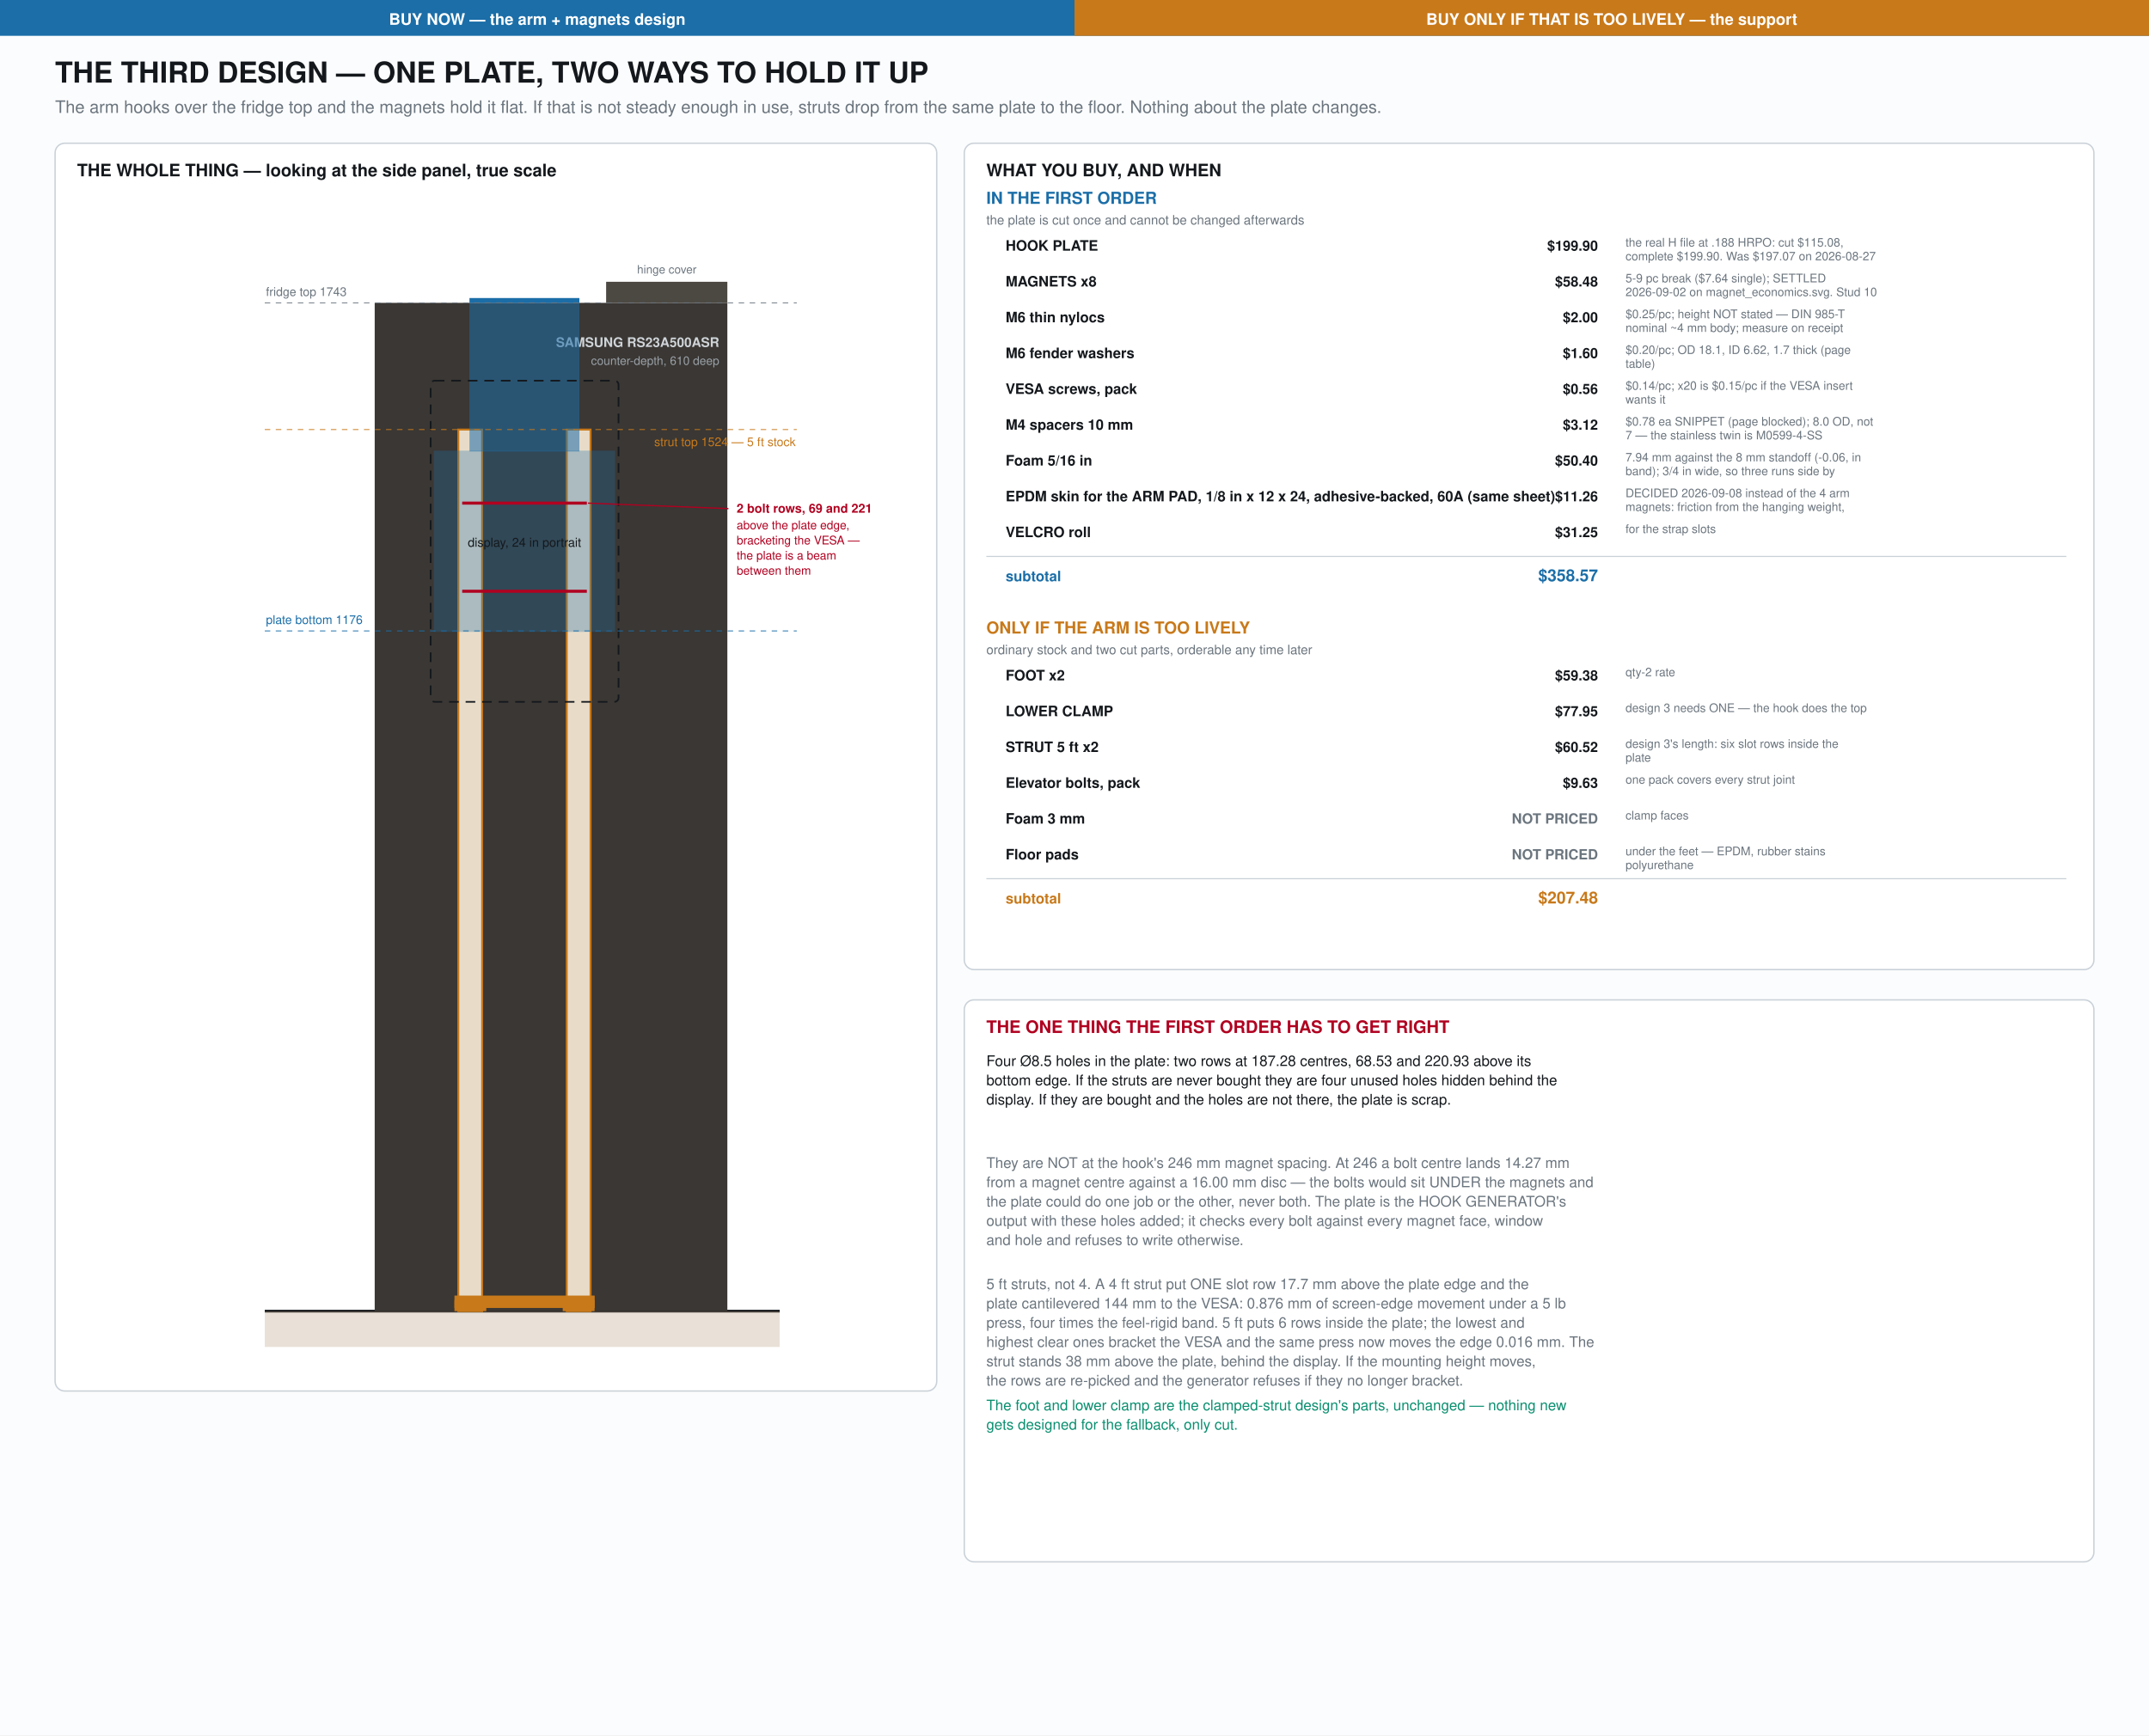
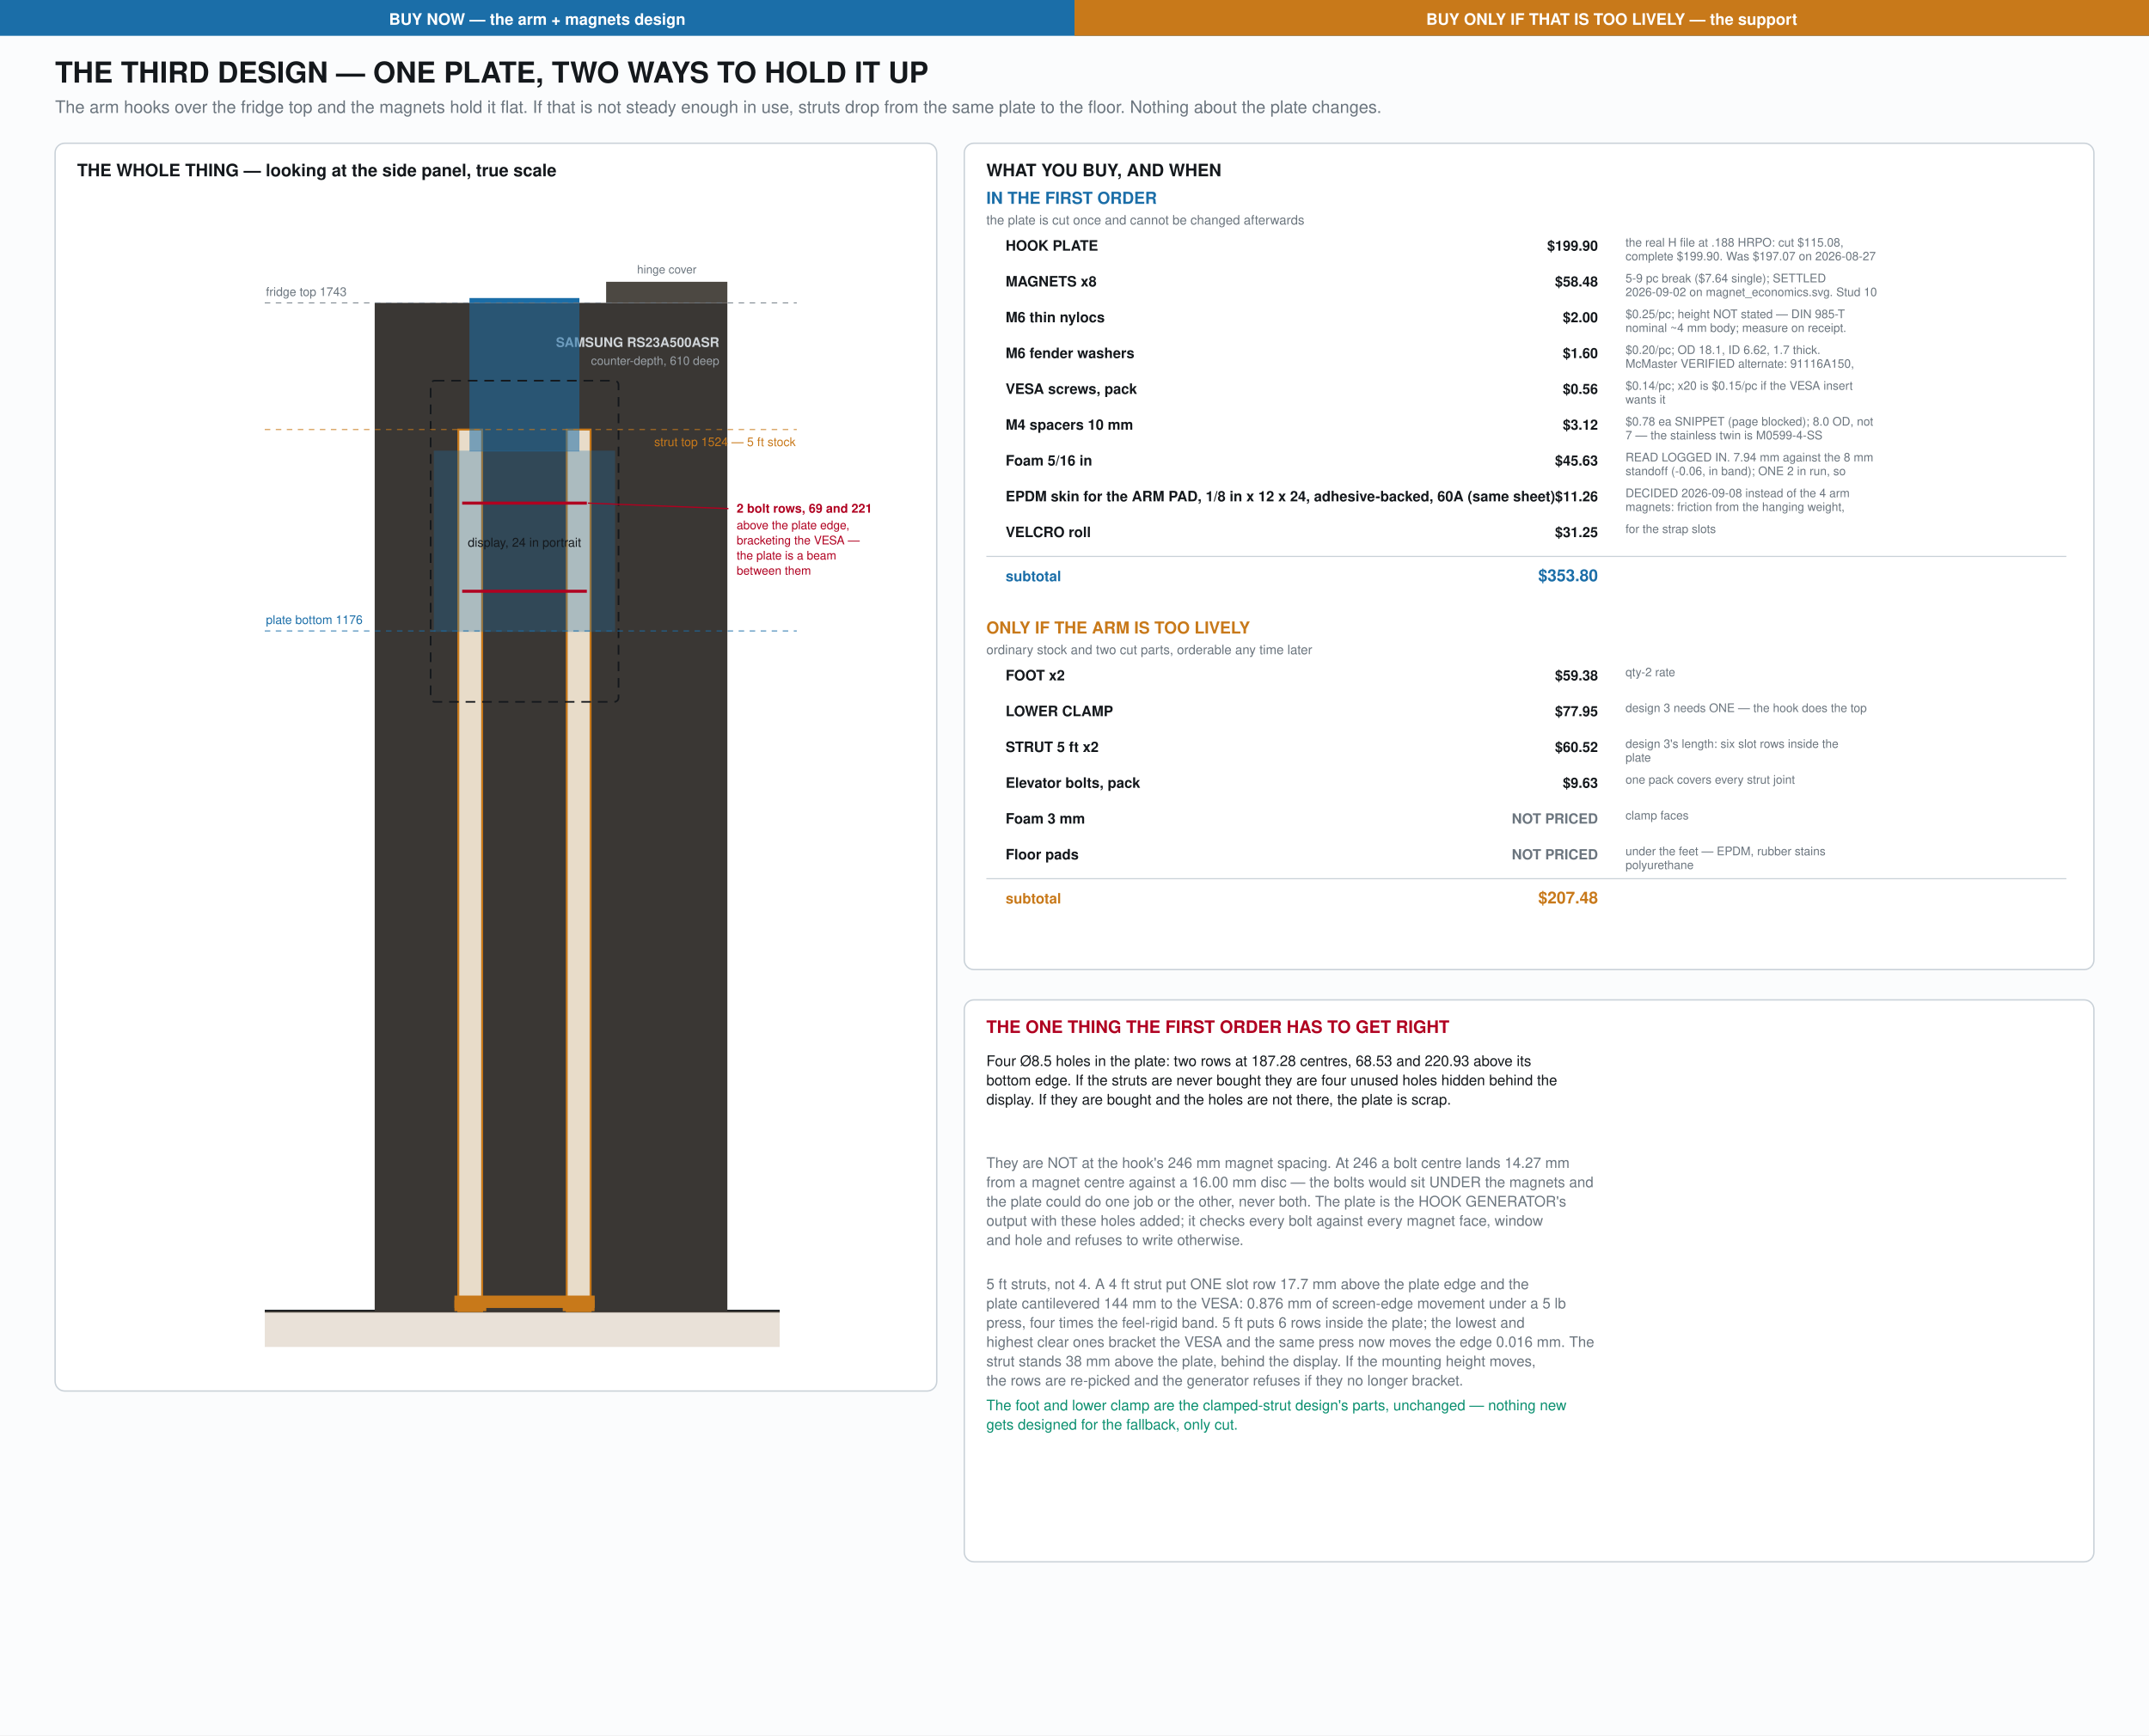
<svg xmlns="http://www.w3.org/2000/svg" width="1560" height="1260" viewBox="0 0 1560 1260">
  <rect width="1560" height="1260" fill="#fbfcfd" />
  <rect width="1560" height="26" fill="#1b6ea8" />
  <rect x="780" width="780" height="26" fill="#c8791a" />
  <text x="390.00" y="18.00" font-family="Helvetica,Arial,sans-serif" font-size="11.5" text-anchor="middle" fill="#fff" font-weight="bold">BUY NOW — the arm + magnets design</text>
  <text x="1170.00" y="18.00" font-family="Helvetica,Arial,sans-serif" font-size="11.5" text-anchor="middle" fill="#fff" font-weight="bold">BUY ONLY IF THAT IS TOO LIVELY — the support</text>
  <text x="40.00" y="60.00" font-family="Helvetica,Arial,sans-serif" font-size="21" text-anchor="start" fill="#14181c" font-weight="bold">THE THIRD DESIGN — ONE PLATE, TWO WAYS TO HOLD IT UP</text>
  <text x="40.00" y="82.00" font-family="Helvetica,Arial,sans-serif" font-size="12.5" text-anchor="start" fill="#6b757e" font-weight="normal">The arm hooks over the fridge top and the magnets hold it flat. If that is not steady enough in use, struts drop from the same plate to the floor. Nothing about the plate changes.</text>
  <rect x="40.0" y="104.0" width="640.0" height="906.0" rx="7" fill="#fff" stroke="#c9d1d8" stroke-width="1" />
  <text x="56.00" y="128.00" font-family="Helvetica,Arial,sans-serif" font-size="12.5" text-anchor="start" fill="#14181c" font-weight="bold">THE WHOLE THING — looking at the side panel, true scale</text>
  <line x1="192.2" y1="952.0" x2="566.0" y2="952.0" stroke="#14181c" stroke-width="2" />
  <rect x="192.2" y="952.0" width="373.8" height="26" fill="#b9a184" opacity="0.32" />
  <rect x="272.0" y="219.9" width="256.0" height="732.1" fill="#3a3734" />
  <rect x="440.0" y="204.6" width="88.0" height="15.3" fill="#4c4842" />
  <text x="522.15" y="251.91" font-family="Helvetica,Arial,sans-serif" font-size="9.6" text-anchor="end" fill="#cfd4d8" font-weight="bold">SAMSUNG RS23A500ASR</text>
  <text x="522.15" y="264.91" font-family="Helvetica,Arial,sans-serif" font-size="8.6" text-anchor="end" fill="#9aa1a7" font-weight="normal">counter-depth, 610 deep</text>
  <text x="484.03" y="198.58" font-family="Helvetica,Arial,sans-serif" font-size="8.4" text-anchor="middle" fill="#6b757e" font-weight="normal">hinge cover</text>
  <rect x="332.7" y="311.9" width="17.3" height="640.1" fill="#e8dcc9" stroke="#c8791a" stroke-width="1.4" />
  <rect x="329.9" y="944.0" width="23.1" height="8" fill="#c8791a" />
  <rect x="411.4" y="311.9" width="17.3" height="640.1" fill="#e8dcc9" stroke="#c8791a" stroke-width="1.4" />
  <rect x="408.5" y="944.0" width="23.1" height="8" fill="#c8791a" />
  <rect x="329.9" y="940.7" width="101.8" height="9" fill="#c8791a" />
  <rect x="340.8" y="216.4" width="79.8" height="3.5" fill="#1b6ea8" />
  <rect x="340.8" y="219.9" width="79.8" height="107.9" fill="#1b6ea8" opacity="0.55" />
  <rect x="315.6" y="327.9" width="130.2" height="130.2" fill="#1b6ea8" opacity="0.30" stroke="#1b6ea8" stroke-width="1.4" />
  <rect x="312.6" y="276.4" width="136.4" height="233.2" rx="3" fill="none" stroke="#14181c" stroke-width="1.2" stroke-dasharray="7 5" />
  <text x="380.74" y="396.98" font-family="Helvetica,Arial,sans-serif" font-size="9.0" text-anchor="middle" fill="#14181c" font-weight="normal">display, 24 in portrait</text>
  <line x1="192.2" y1="219.9" x2="578.4" y2="219.9" stroke="#6b757e" stroke-width="0.6" stroke-dasharray="4 4" />
  <text x="193.04" y="214.91" font-family="Helvetica,Arial,sans-serif" font-size="8.8" text-anchor="start" fill="#6b757e" font-weight="normal">fridge top 1743</text>
  <line x1="192.2" y1="458.1" x2="578.4" y2="458.1" stroke="#1b6ea8" stroke-width="0.6" stroke-dasharray="4 4" />
  <text x="193.04" y="453.05" font-family="Helvetica,Arial,sans-serif" font-size="8.8" text-anchor="start" fill="#1b6ea8" font-weight="normal">plate bottom 1176</text>
  <line x1="192.2" y1="311.9" x2="578.4" y2="311.9" stroke="#c8791a" stroke-width="0.6" stroke-dasharray="4 4" />
  <text x="577.59" y="323.92" font-family="Helvetica,Arial,sans-serif" font-size="8.8" text-anchor="end" fill="#c8791a" font-weight="normal">strut top 1524 — 5 ft stock</text>
  <line x1="335.5" y1="429.3" x2="426.0" y2="429.3" stroke="#b00020" stroke-width="2.2" />
  <line x1="335.5" y1="365.3" x2="426.0" y2="365.3" stroke="#b00020" stroke-width="2.2" />
  <path d="M426.8 365.3 L528.8 369.3" fill="none" stroke="#b00020" stroke-width="0.9" />
  <text x="534.75" y="372.26" font-family="Helvetica,Arial,sans-serif" font-size="9.0" text-anchor="start" fill="#b00020" font-weight="bold">2 bolt rows, 69 and 221</text>
  <text x="534.75" y="384.26" font-family="Helvetica,Arial,sans-serif" font-size="8.6" text-anchor="start" fill="#b00020" font-weight="normal">above the plate edge,</text>
  <text x="534.75" y="395.26" font-family="Helvetica,Arial,sans-serif" font-size="8.6" text-anchor="start" fill="#b00020" font-weight="normal">bracketing the VESA —</text>
  <text x="534.75" y="406.26" font-family="Helvetica,Arial,sans-serif" font-size="8.6" text-anchor="start" fill="#b00020" font-weight="normal">the plate is a beam</text>
  <text x="534.75" y="417.26" font-family="Helvetica,Arial,sans-serif" font-size="8.6" text-anchor="start" fill="#b00020" font-weight="normal">between them</text>
  <rect x="700.0" y="104.0" width="820.0" height="600.0" rx="7" fill="#fff" stroke="#c9d1d8" stroke-width="1" />
  <text x="716.00" y="128.00" font-family="Helvetica,Arial,sans-serif" font-size="12.5" text-anchor="start" fill="#14181c" font-weight="bold">WHAT YOU BUY, AND WHEN</text>
  <text x="716.00" y="148.00" font-family="Helvetica,Arial,sans-serif" font-size="12.0" text-anchor="start" fill="#1b6ea8" font-weight="bold">IN THE FIRST ORDER</text>
  <text x="716.00" y="163.00" font-family="Helvetica,Arial,sans-serif" font-size="9.4" text-anchor="start" fill="#6b757e" font-weight="normal">the plate is cut once and cannot be changed afterwards</text>
  <text x="730.00" y="182.00" font-family="Helvetica,Arial,sans-serif" font-size="10.4" text-anchor="start" fill="#14181c" font-weight="bold">HOOK PLATE</text>
  <text x="1160.00" y="182.00" font-family="Helvetica,Arial,sans-serif" font-size="10.2" text-anchor="end" fill="#14181c" font-weight="bold">$199.90</text>
  <text x="1180.00" y="179.00" font-family="Helvetica,Arial,sans-serif" font-size="8.6" text-anchor="start" fill="#6b757e" font-weight="normal">the real H file at .188 HRPO: cut $115.08,</text>
  <text x="1180.00" y="189.00" font-family="Helvetica,Arial,sans-serif" font-size="8.6" text-anchor="start" fill="#6b757e" font-weight="normal">complete $199.90. Was $197.07 on 2026-08-27</text>
  <text x="730.00" y="208.00" font-family="Helvetica,Arial,sans-serif" font-size="10.4" text-anchor="start" fill="#14181c" font-weight="bold">MAGNETS x8</text>
  <text x="1160.00" y="208.00" font-family="Helvetica,Arial,sans-serif" font-size="10.2" text-anchor="end" fill="#14181c" font-weight="bold">$58.48</text>
  <text x="1180.00" y="205.00" font-family="Helvetica,Arial,sans-serif" font-size="8.6" text-anchor="start" fill="#6b757e" font-weight="normal">5-9 pc break ($7.64 single); SETTLED</text>
  <text x="1180.00" y="215.00" font-family="Helvetica,Arial,sans-serif" font-size="8.6" text-anchor="start" fill="#6b757e" font-weight="normal">2026-09-02 on magnet_economics.svg. Stud 10</text>
  <text x="730.00" y="234.00" font-family="Helvetica,Arial,sans-serif" font-size="10.4" text-anchor="start" fill="#14181c" font-weight="bold">M6 thin nylocs</text>
  <text x="1160.00" y="234.00" font-family="Helvetica,Arial,sans-serif" font-size="10.2" text-anchor="end" fill="#14181c" font-weight="bold">$2.00</text>
  <text x="1180.00" y="231.00" font-family="Helvetica,Arial,sans-serif" font-size="8.6" text-anchor="start" fill="#6b757e" font-weight="normal">$0.25/pc; height NOT stated — DIN 985-T</text>
-   <text x="1180.00" y="241.00" font-family="Helvetica,Arial,sans-serif" font-size="8.6" text-anchor="start" fill="#6b757e" font-weight="normal">nominal ~4 mm body; measure on receipt</text>
+   <text x="1180.00" y="241.00" font-family="Helvetica,Arial,sans-serif" font-size="8.6" text-anchor="start" fill="#6b757e" font-weight="normal">nominal ~4 mm body; measure on receipt.</text>
  <text x="730.00" y="260.00" font-family="Helvetica,Arial,sans-serif" font-size="10.4" text-anchor="start" fill="#14181c" font-weight="bold">M6 fender washers</text>
  <text x="1160.00" y="260.00" font-family="Helvetica,Arial,sans-serif" font-size="10.2" text-anchor="end" fill="#14181c" font-weight="bold">$1.60</text>
-   <text x="1180.00" y="257.00" font-family="Helvetica,Arial,sans-serif" font-size="8.6" text-anchor="start" fill="#6b757e" font-weight="normal">$0.20/pc; OD 18.1, ID 6.62, 1.7 thick (page</text>
-   <text x="1180.00" y="267.00" font-family="Helvetica,Arial,sans-serif" font-size="8.6" text-anchor="start" fill="#6b757e" font-weight="normal">table)</text>
+   <text x="1180.00" y="257.00" font-family="Helvetica,Arial,sans-serif" font-size="8.6" text-anchor="start" fill="#6b757e" font-weight="normal">$0.20/pc; OD 18.1, ID 6.62, 1.7 thick.</text>
+   <text x="1180.00" y="267.00" font-family="Helvetica,Arial,sans-serif" font-size="8.6" text-anchor="start" fill="#6b757e" font-weight="normal">McMaster VERIFIED alternate: 91116A150,</text>
  <text x="730.00" y="286.00" font-family="Helvetica,Arial,sans-serif" font-size="10.4" text-anchor="start" fill="#14181c" font-weight="bold">VESA screws, pack</text>
  <text x="1160.00" y="286.00" font-family="Helvetica,Arial,sans-serif" font-size="10.2" text-anchor="end" fill="#14181c" font-weight="bold">$0.56</text>
  <text x="1180.00" y="283.00" font-family="Helvetica,Arial,sans-serif" font-size="8.6" text-anchor="start" fill="#6b757e" font-weight="normal">$0.14/pc; x20 is $0.15/pc if the VESA insert</text>
  <text x="1180.00" y="293.00" font-family="Helvetica,Arial,sans-serif" font-size="8.6" text-anchor="start" fill="#6b757e" font-weight="normal">wants it</text>
  <text x="730.00" y="312.00" font-family="Helvetica,Arial,sans-serif" font-size="10.4" text-anchor="start" fill="#14181c" font-weight="bold">M4 spacers 10 mm</text>
  <text x="1160.00" y="312.00" font-family="Helvetica,Arial,sans-serif" font-size="10.2" text-anchor="end" fill="#14181c" font-weight="bold">$3.12</text>
  <text x="1180.00" y="309.00" font-family="Helvetica,Arial,sans-serif" font-size="8.6" text-anchor="start" fill="#6b757e" font-weight="normal">$0.78 ea SNIPPET (page blocked); 8.0 OD, not</text>
  <text x="1180.00" y="319.00" font-family="Helvetica,Arial,sans-serif" font-size="8.6" text-anchor="start" fill="#6b757e" font-weight="normal">7 — the stainless twin is M0599-4-SS</text>
  <text x="730.00" y="338.00" font-family="Helvetica,Arial,sans-serif" font-size="10.4" text-anchor="start" fill="#14181c" font-weight="bold">Foam 5/16 in</text>
-   <text x="1160.00" y="338.00" font-family="Helvetica,Arial,sans-serif" font-size="10.2" text-anchor="end" fill="#14181c" font-weight="bold">$50.40</text>
-   <text x="1180.00" y="335.00" font-family="Helvetica,Arial,sans-serif" font-size="8.6" text-anchor="start" fill="#6b757e" font-weight="normal">7.94 mm against the 8 mm standoff (-0.06, in</text>
-   <text x="1180.00" y="345.00" font-family="Helvetica,Arial,sans-serif" font-size="8.6" text-anchor="start" fill="#6b757e" font-weight="normal">band); 3/4 in wide, so three runs side by</text>
+   <text x="1160.00" y="338.00" font-family="Helvetica,Arial,sans-serif" font-size="10.2" text-anchor="end" fill="#14181c" font-weight="bold">$45.63</text>
+   <text x="1180.00" y="335.00" font-family="Helvetica,Arial,sans-serif" font-size="8.6" text-anchor="start" fill="#6b757e" font-weight="normal">READ LOGGED IN. 7.94 mm against the 8 mm</text>
+   <text x="1180.00" y="345.00" font-family="Helvetica,Arial,sans-serif" font-size="8.6" text-anchor="start" fill="#6b757e" font-weight="normal">standoff (-0.06, in band); ONE 2 in run, so</text>
  <text x="730.00" y="364.00" font-family="Helvetica,Arial,sans-serif" font-size="10.4" text-anchor="start" fill="#14181c" font-weight="bold">EPDM skin for the ARM PAD, 1/8 in x 12 x 24, adhesive-backed, 60A (same sheet)</text>
  <text x="1160.00" y="364.00" font-family="Helvetica,Arial,sans-serif" font-size="10.2" text-anchor="end" fill="#14181c" font-weight="bold">$11.26</text>
  <text x="1180.00" y="361.00" font-family="Helvetica,Arial,sans-serif" font-size="8.6" text-anchor="start" fill="#6b757e" font-weight="normal">DECIDED 2026-09-08 instead of the 4 arm</text>
  <text x="1180.00" y="371.00" font-family="Helvetica,Arial,sans-serif" font-size="8.6" text-anchor="start" fill="#6b757e" font-weight="normal">magnets: friction from the hanging weight,</text>
  <text x="730.00" y="390.00" font-family="Helvetica,Arial,sans-serif" font-size="10.4" text-anchor="start" fill="#14181c" font-weight="bold">VELCRO roll</text>
  <text x="1160.00" y="390.00" font-family="Helvetica,Arial,sans-serif" font-size="10.2" text-anchor="end" fill="#14181c" font-weight="bold">$31.25</text>
  <text x="1180.00" y="387.00" font-family="Helvetica,Arial,sans-serif" font-size="8.6" text-anchor="start" fill="#6b757e" font-weight="normal">for the strap slots</text>
  <line x1="716" y1="404.0" x2="1500" y2="404.0" stroke="#c9d1d8" stroke-width="0.8" />
  <text x="730.00" y="422.00" font-family="Helvetica,Arial,sans-serif" font-size="10.4" text-anchor="start" fill="#1b6ea8" font-weight="bold">subtotal</text>
-   <text x="1160.00" y="422.00" font-family="Helvetica,Arial,sans-serif" font-size="12.0" text-anchor="end" fill="#1b6ea8" font-weight="bold">$358.57</text>
+   <text x="1160.00" y="422.00" font-family="Helvetica,Arial,sans-serif" font-size="12.0" text-anchor="end" fill="#1b6ea8" font-weight="bold">$353.80</text>
  <text x="716.00" y="460.00" font-family="Helvetica,Arial,sans-serif" font-size="12.0" text-anchor="start" fill="#c8791a" font-weight="bold">ONLY IF THE ARM IS TOO LIVELY</text>
  <text x="716.00" y="475.00" font-family="Helvetica,Arial,sans-serif" font-size="9.4" text-anchor="start" fill="#6b757e" font-weight="normal">ordinary stock and two cut parts, orderable any time later</text>
  <text x="730.00" y="494.00" font-family="Helvetica,Arial,sans-serif" font-size="10.4" text-anchor="start" fill="#14181c" font-weight="bold">FOOT x2</text>
  <text x="1160.00" y="494.00" font-family="Helvetica,Arial,sans-serif" font-size="10.2" text-anchor="end" fill="#14181c" font-weight="bold">$59.38</text>
  <text x="1180.00" y="491.00" font-family="Helvetica,Arial,sans-serif" font-size="8.6" text-anchor="start" fill="#6b757e" font-weight="normal">qty-2 rate</text>
  <text x="730.00" y="520.00" font-family="Helvetica,Arial,sans-serif" font-size="10.4" text-anchor="start" fill="#14181c" font-weight="bold">LOWER CLAMP</text>
  <text x="1160.00" y="520.00" font-family="Helvetica,Arial,sans-serif" font-size="10.2" text-anchor="end" fill="#14181c" font-weight="bold">$77.95</text>
  <text x="1180.00" y="517.00" font-family="Helvetica,Arial,sans-serif" font-size="8.6" text-anchor="start" fill="#6b757e" font-weight="normal">design 3 needs ONE — the hook does the top</text>
  <text x="730.00" y="546.00" font-family="Helvetica,Arial,sans-serif" font-size="10.4" text-anchor="start" fill="#14181c" font-weight="bold">STRUT 5 ft x2</text>
  <text x="1160.00" y="546.00" font-family="Helvetica,Arial,sans-serif" font-size="10.2" text-anchor="end" fill="#14181c" font-weight="bold">$60.52</text>
  <text x="1180.00" y="543.00" font-family="Helvetica,Arial,sans-serif" font-size="8.6" text-anchor="start" fill="#6b757e" font-weight="normal">design 3's length: six slot rows inside the</text>
  <text x="1180.00" y="553.00" font-family="Helvetica,Arial,sans-serif" font-size="8.6" text-anchor="start" fill="#6b757e" font-weight="normal">plate</text>
  <text x="730.00" y="572.00" font-family="Helvetica,Arial,sans-serif" font-size="10.4" text-anchor="start" fill="#14181c" font-weight="bold">Elevator bolts, pack</text>
  <text x="1160.00" y="572.00" font-family="Helvetica,Arial,sans-serif" font-size="10.2" text-anchor="end" fill="#14181c" font-weight="bold">$9.63</text>
  <text x="1180.00" y="569.00" font-family="Helvetica,Arial,sans-serif" font-size="8.6" text-anchor="start" fill="#6b757e" font-weight="normal">one pack covers every strut joint</text>
  <text x="730.00" y="598.00" font-family="Helvetica,Arial,sans-serif" font-size="10.4" text-anchor="start" fill="#14181c" font-weight="bold">Foam 3 mm</text>
  <text x="1160.00" y="598.00" font-family="Helvetica,Arial,sans-serif" font-size="10.2" text-anchor="end" fill="#6b757e" font-weight="bold">NOT PRICED</text>
  <text x="1180.00" y="595.00" font-family="Helvetica,Arial,sans-serif" font-size="8.6" text-anchor="start" fill="#6b757e" font-weight="normal">clamp faces</text>
  <text x="730.00" y="624.00" font-family="Helvetica,Arial,sans-serif" font-size="10.4" text-anchor="start" fill="#14181c" font-weight="bold">Floor pads</text>
  <text x="1160.00" y="624.00" font-family="Helvetica,Arial,sans-serif" font-size="10.2" text-anchor="end" fill="#6b757e" font-weight="bold">NOT PRICED</text>
  <text x="1180.00" y="621.00" font-family="Helvetica,Arial,sans-serif" font-size="8.6" text-anchor="start" fill="#6b757e" font-weight="normal">under the feet — EPDM, rubber stains</text>
  <text x="1180.00" y="631.00" font-family="Helvetica,Arial,sans-serif" font-size="8.6" text-anchor="start" fill="#6b757e" font-weight="normal">polyurethane</text>
  <line x1="716" y1="638.0" x2="1500" y2="638.0" stroke="#c9d1d8" stroke-width="0.8" />
  <text x="730.00" y="656.00" font-family="Helvetica,Arial,sans-serif" font-size="10.4" text-anchor="start" fill="#c8791a" font-weight="bold">subtotal</text>
  <text x="1160.00" y="656.00" font-family="Helvetica,Arial,sans-serif" font-size="12.0" text-anchor="end" fill="#c8791a" font-weight="bold">$207.48</text>
  <rect x="700.0" y="726.0" width="820.0" height="408.0" rx="7" fill="#fff" stroke="#c9d1d8" stroke-width="1" />
  <text x="716.00" y="750.00" font-family="Helvetica,Arial,sans-serif" font-size="12.5" text-anchor="start" fill="#b00020" font-weight="bold">THE ONE THING THE FIRST ORDER HAS TO GET RIGHT</text>
  <text x="716.00" y="774.00" font-family="Helvetica,Arial,sans-serif" font-size="10.6" text-anchor="start" fill="#14181c" font-weight="normal">Four Ø8.5 holes in the plate: two rows at 187.28 centres, 68.53 and 220.93 above its</text>
  <text x="716.00" y="788.00" font-family="Helvetica,Arial,sans-serif" font-size="10.6" text-anchor="start" fill="#14181c" font-weight="normal">bottom edge. If the struts are never bought they are four unused holes hidden behind the</text>
  <text x="716.00" y="802.00" font-family="Helvetica,Arial,sans-serif" font-size="10.6" text-anchor="start" fill="#14181c" font-weight="normal">display. If they are bought and the holes are not there, the plate is scrap.</text>
  <text x="716.00" y="848.00" font-family="Helvetica,Arial,sans-serif" font-size="10.6" text-anchor="start" fill="#6b757e" font-weight="normal">They are NOT at the hook's 246 mm magnet spacing. At 246 a bolt centre lands 14.27 mm</text>
  <text x="716.00" y="862.00" font-family="Helvetica,Arial,sans-serif" font-size="10.6" text-anchor="start" fill="#6b757e" font-weight="normal">from a magnet centre against a 16.00 mm disc — the bolts would sit UNDER the magnets and</text>
  <text x="716.00" y="876.00" font-family="Helvetica,Arial,sans-serif" font-size="10.6" text-anchor="start" fill="#6b757e" font-weight="normal">the plate could do one job or the other, never both. The plate is the HOOK GENERATOR's</text>
  <text x="716.00" y="890.00" font-family="Helvetica,Arial,sans-serif" font-size="10.6" text-anchor="start" fill="#6b757e" font-weight="normal">output with these holes added; it checks every bolt against every magnet face, window</text>
  <text x="716.00" y="904.00" font-family="Helvetica,Arial,sans-serif" font-size="10.6" text-anchor="start" fill="#6b757e" font-weight="normal">and hole and refuses to write otherwise.</text>
  <text x="716.00" y="936.00" font-family="Helvetica,Arial,sans-serif" font-size="10.6" text-anchor="start" fill="#6b757e" font-weight="normal">5 ft struts, not 4. A 4 ft strut put ONE slot row 17.7 mm above the plate edge and the</text>
  <text x="716.00" y="950.00" font-family="Helvetica,Arial,sans-serif" font-size="10.6" text-anchor="start" fill="#6b757e" font-weight="normal">plate cantilevered 144 mm to the VESA: 0.876 mm of screen-edge movement under a 5 lb</text>
  <text x="716.00" y="964.00" font-family="Helvetica,Arial,sans-serif" font-size="10.6" text-anchor="start" fill="#6b757e" font-weight="normal">press, four times the feel-rigid band. 5 ft puts 6 rows inside the plate; the lowest and</text>
  <text x="716.00" y="978.00" font-family="Helvetica,Arial,sans-serif" font-size="10.6" text-anchor="start" fill="#6b757e" font-weight="normal">highest clear ones bracket the VESA and the same press now moves the edge 0.016 mm. The</text>
  <text x="716.00" y="992.00" font-family="Helvetica,Arial,sans-serif" font-size="10.6" text-anchor="start" fill="#6b757e" font-weight="normal">strut stands 38 mm above the plate, behind the display. If the mounting height moves,</text>
  <text x="716.00" y="1006.00" font-family="Helvetica,Arial,sans-serif" font-size="10.6" text-anchor="start" fill="#6b757e" font-weight="normal">the rows are re-picked and the generator refuses if they no longer bracket.</text>
  <text x="716.00" y="1024.00" font-family="Helvetica,Arial,sans-serif" font-size="10.6" text-anchor="start" fill="#0a8f6f" font-weight="normal">The foot and lower clamp are the clamped-strut design's parts, unchanged — nothing new</text>
  <text x="716.00" y="1038.00" font-family="Helvetica,Arial,sans-serif" font-size="10.6" text-anchor="start" fill="#0a8f6f" font-weight="normal">gets designed for the fallback, only cut.</text>
</svg>
